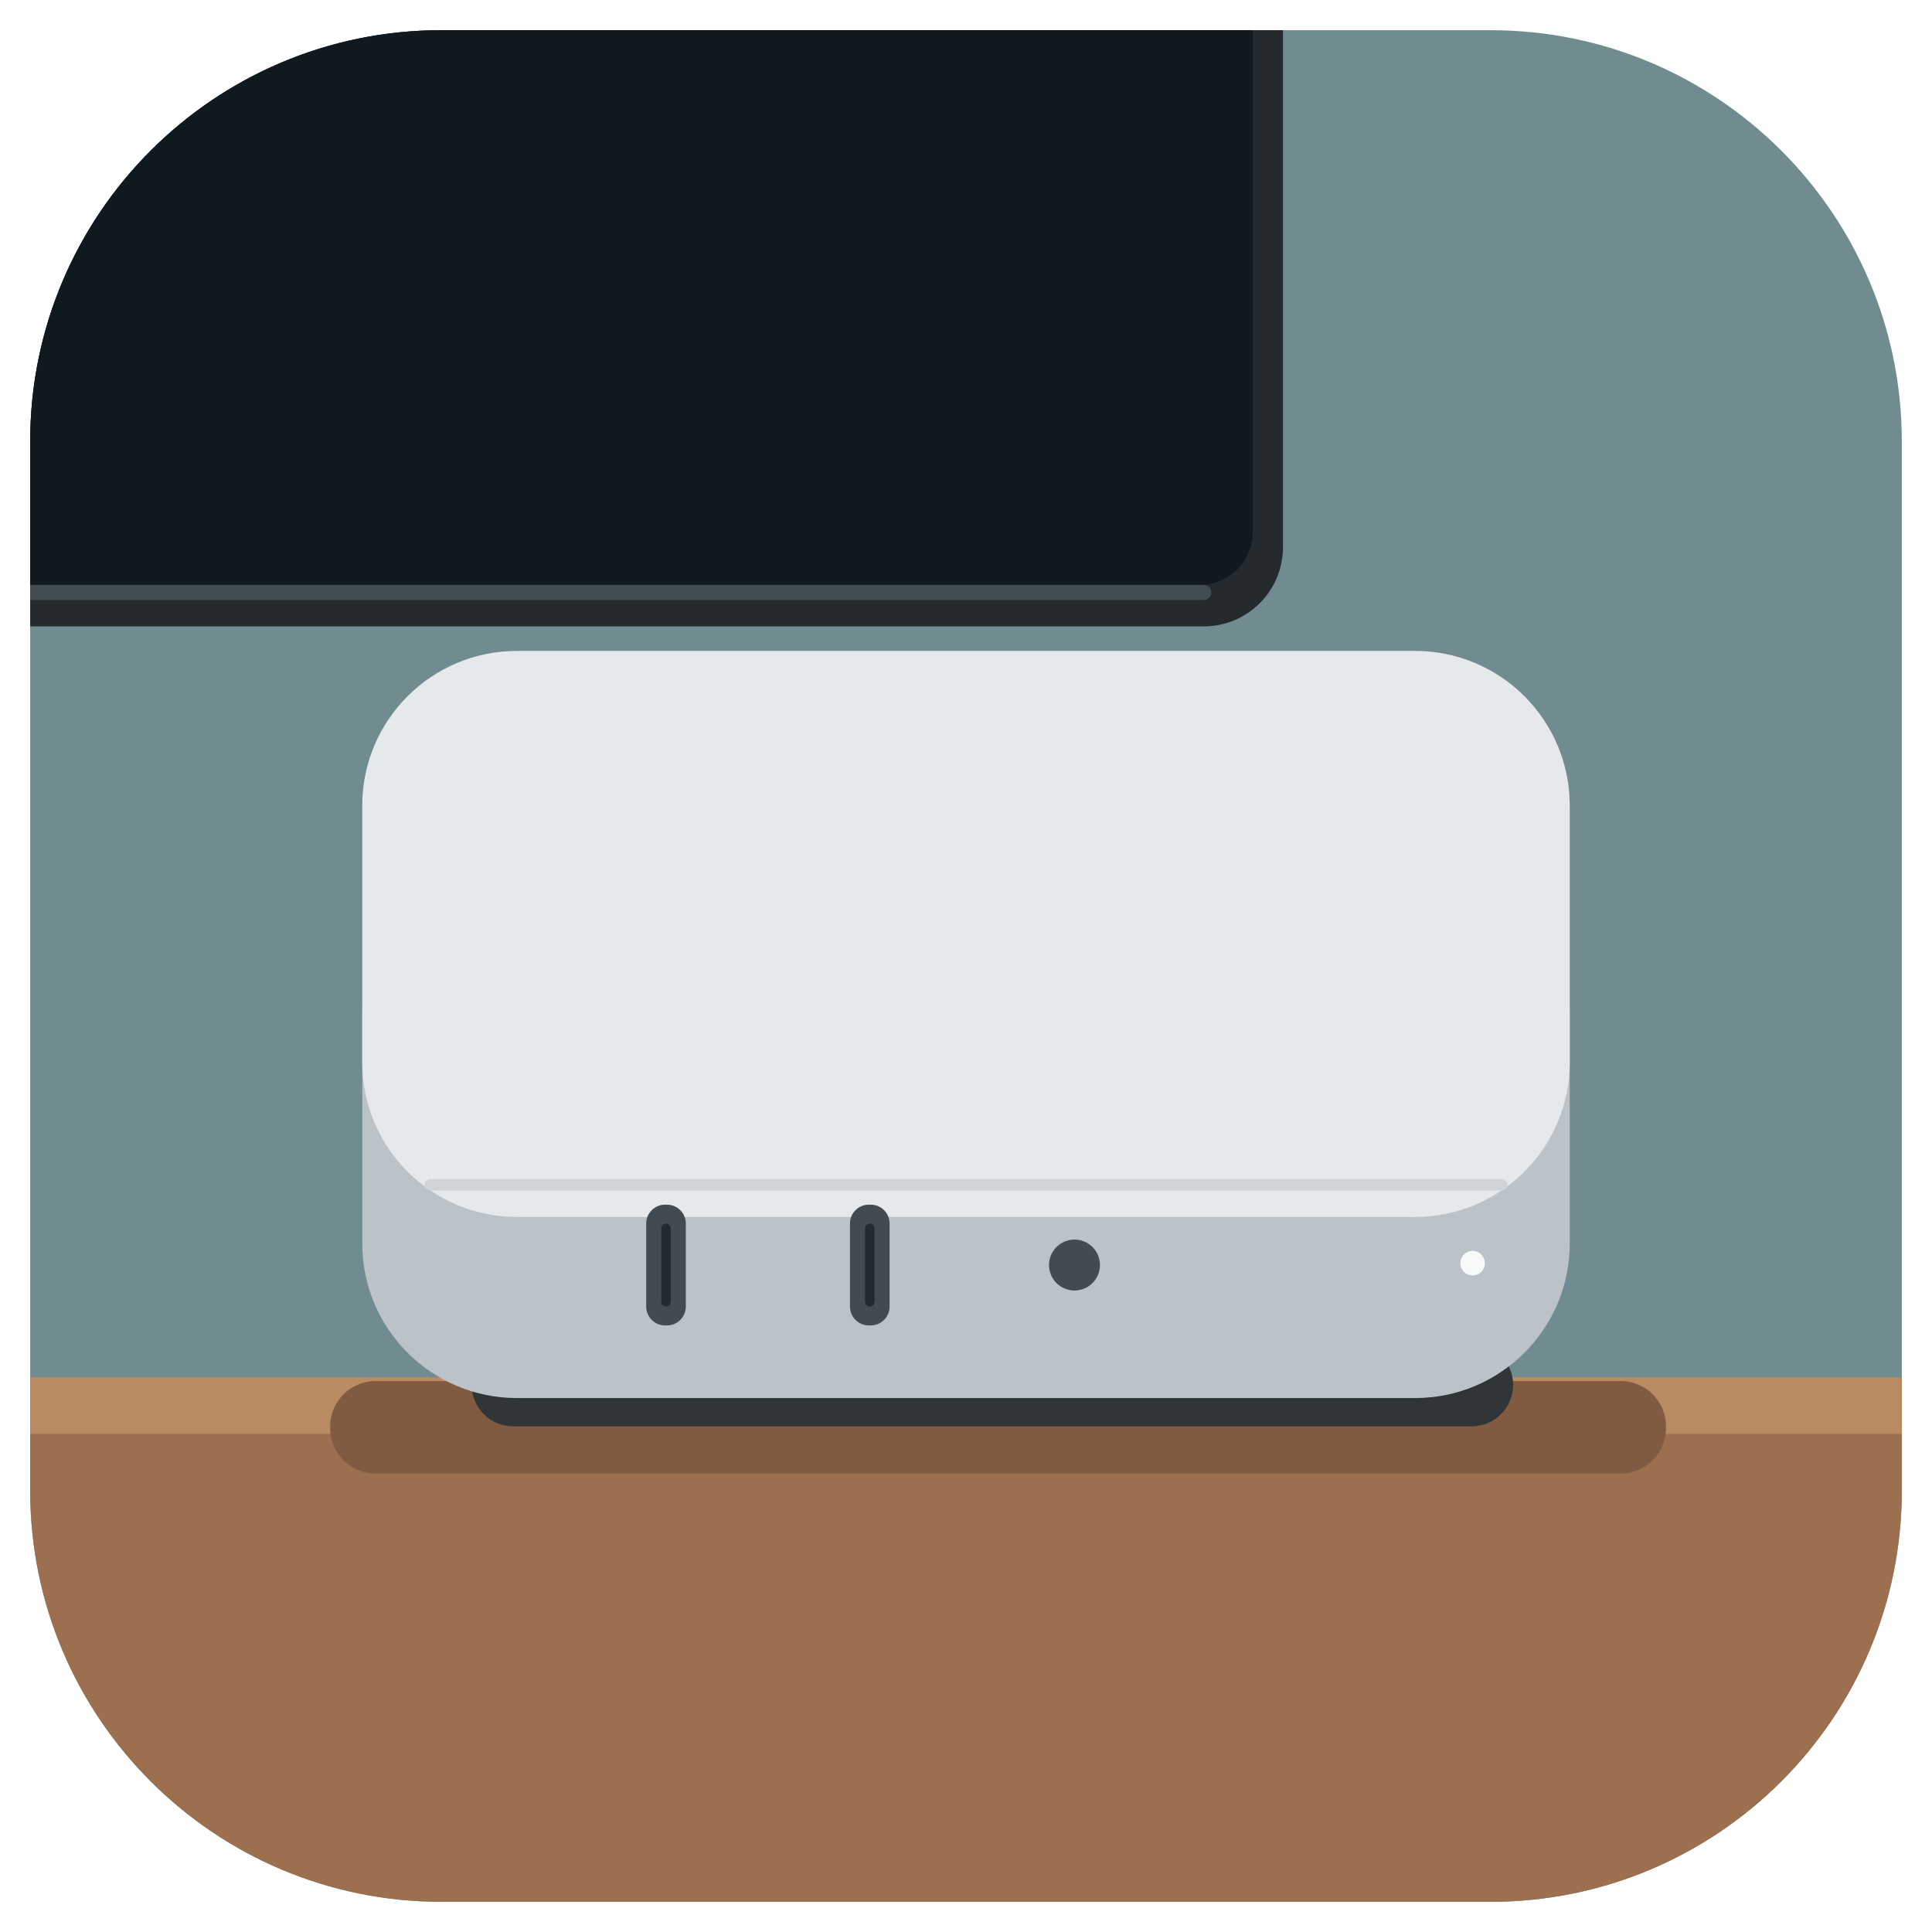
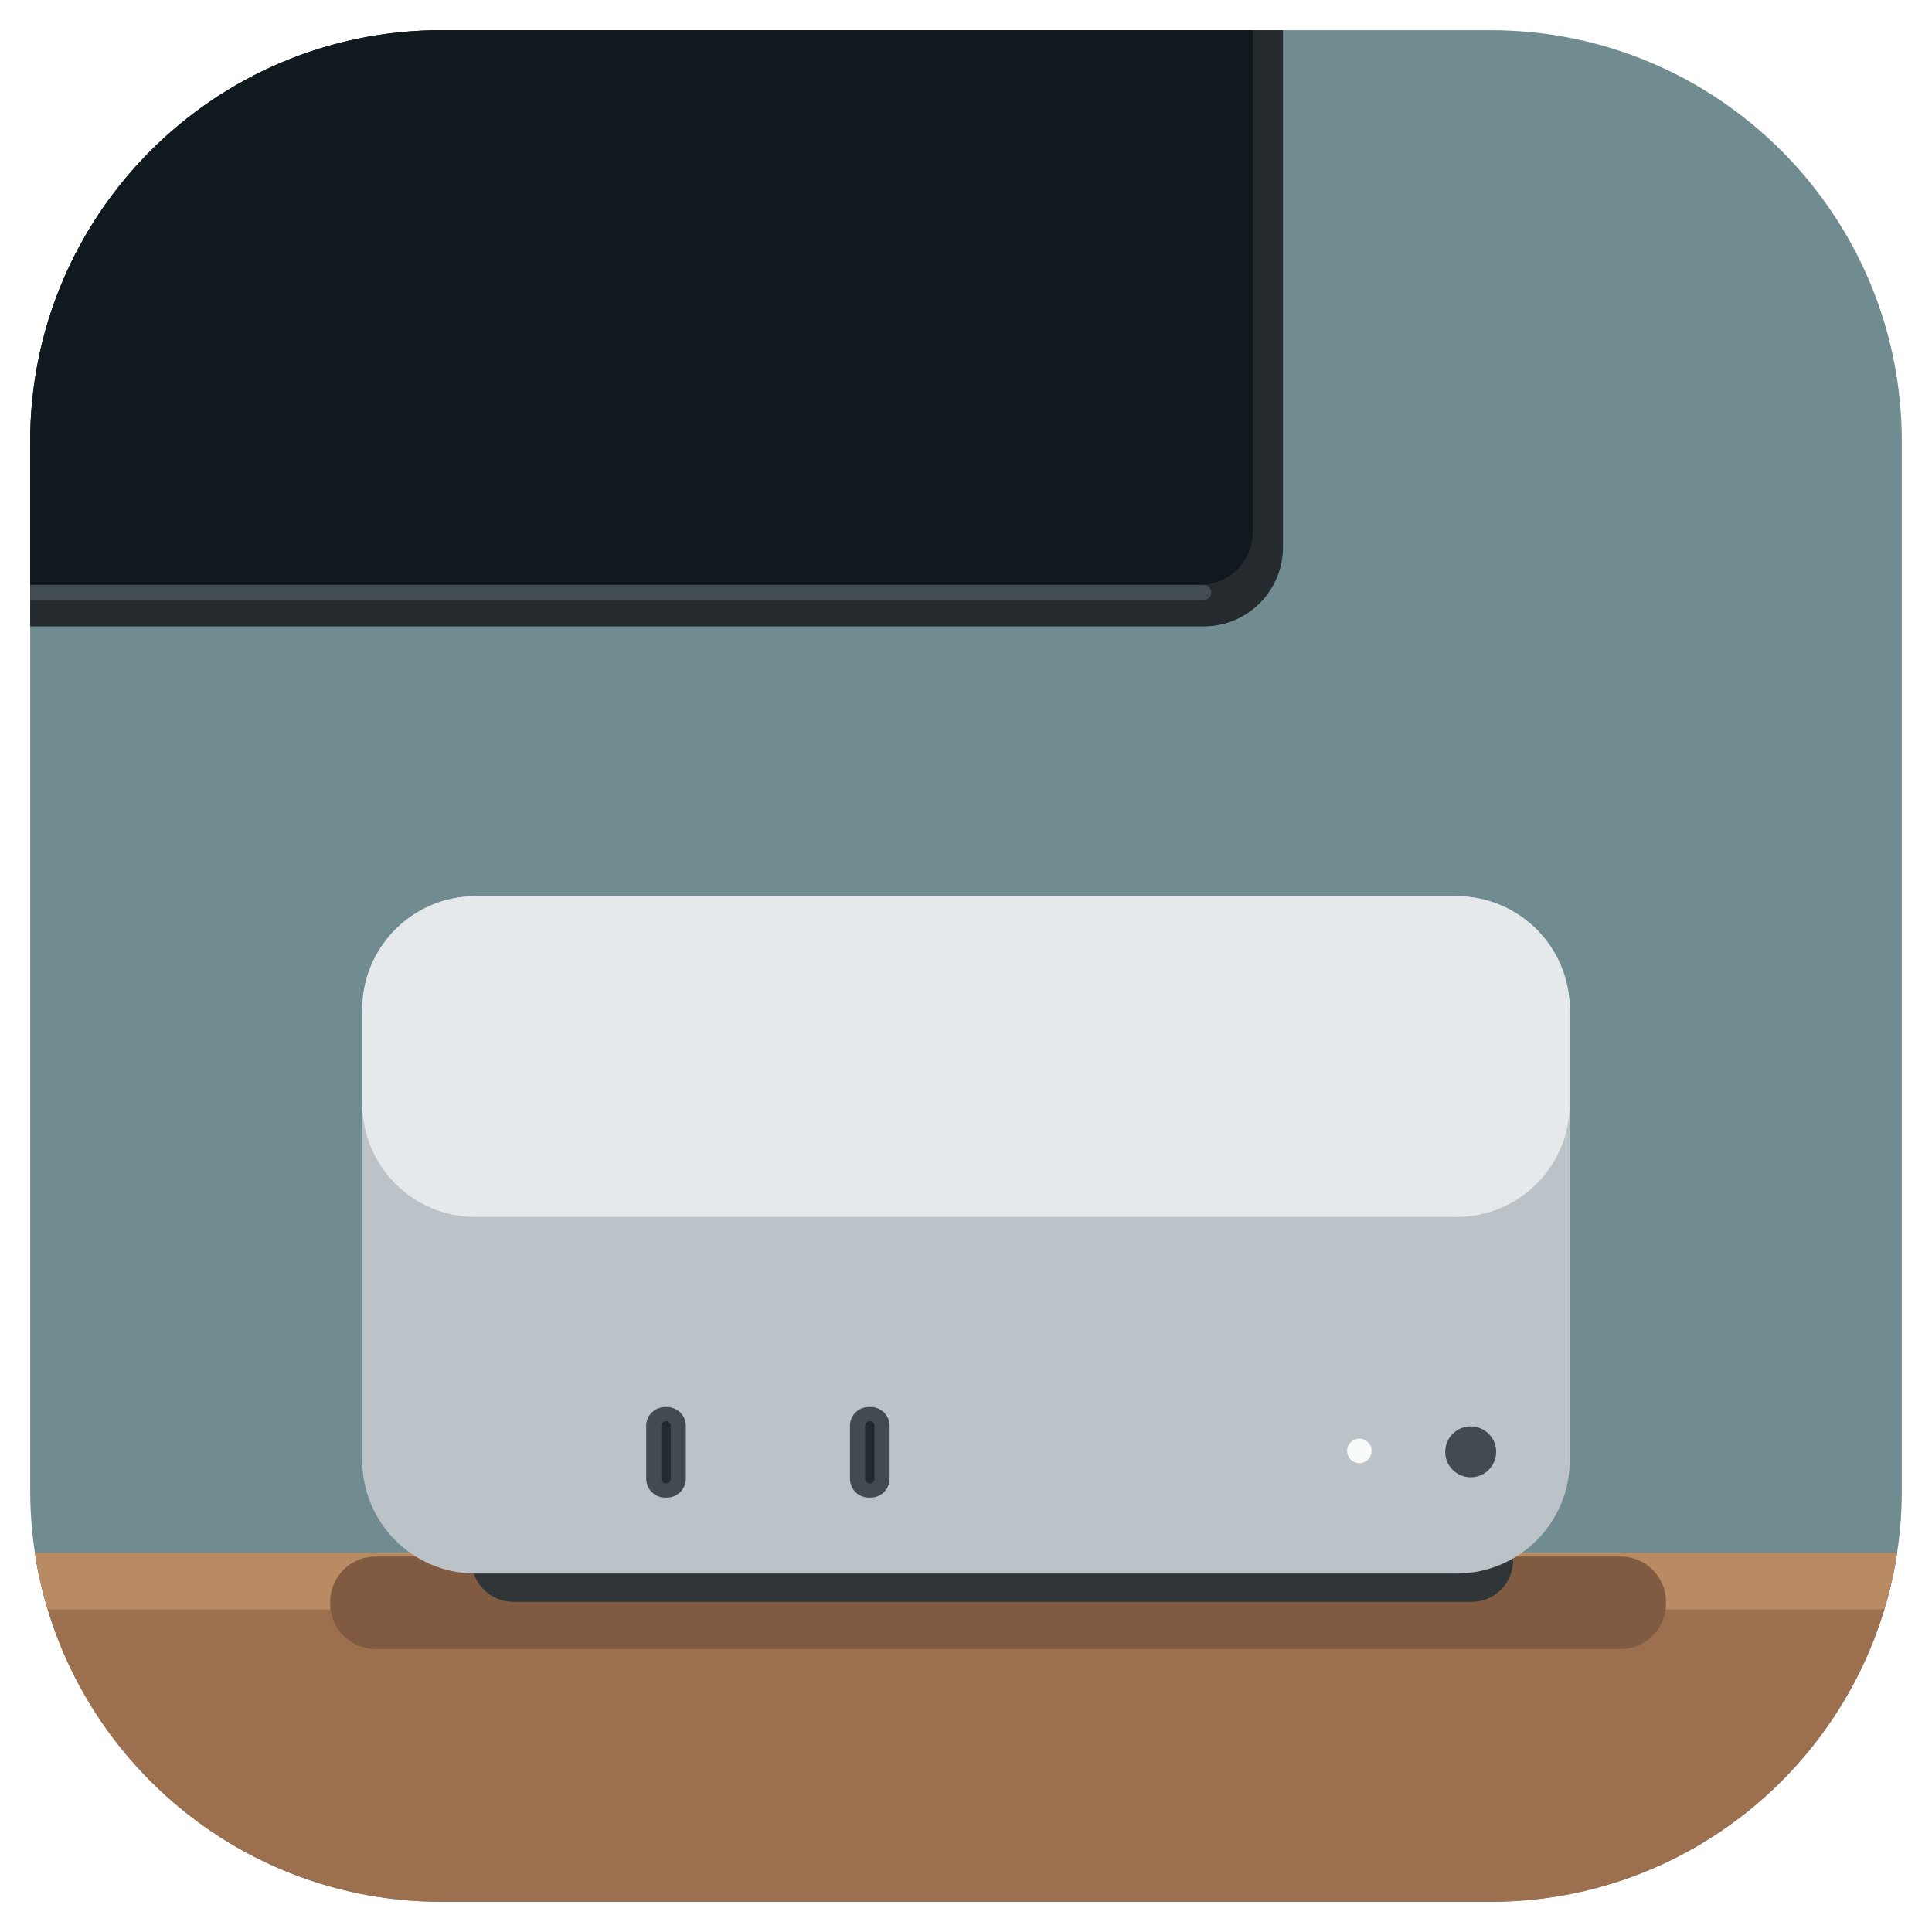
<svg xmlns="http://www.w3.org/2000/svg" width="1024" height="1024" viewBox="0 0 1024 1024" role="img" aria-labelledby="title desc">
  <defs>
    <clipPath id="tile">
      <rect x="16" y="16" width="992" height="992" rx="218" />
    </clipPath>
  </defs>
  <g clip-path="url(#tile)">
    <rect x="16" y="16" width="992" height="992" fill="#718c91" />
    <rect x="-160" y="-130" width="840" height="462" rx="42" fill="#242a2d" />
    <rect x="-144" y="-114" width="808" height="424" rx="28" fill="#10191e" />
    <rect x="-100" y="310" width="742" height="8" rx="4" fill="#424d52" />
-     <rect x="16" y="730" width="992" height="278" fill="#9c704e" />
-     <rect x="16" y="730" width="992" height="30" fill="#b88b62" />
-     <rect x="175" y="732" width="708" height="49" rx="24" fill="#815b41" />
-     <rect x="250" y="712" width="552" height="44" rx="22" fill="#303638" />
-     <rect x="192" y="455" width="640" height="286" rx="82" fill="#bcc3c8" />
-     <rect x="192" y="345" width="640" height="300" rx="82" fill="#e6e9eb" />
-     <rect x="225" y="625" width="574" height="6" rx="3" fill="#ced4d8" />
+     <rect x="16" y="823" width="992" height="185" fill="#9c704e" />
+     <rect x="16" y="823" width="992" height="30" fill="#b88b62" />
+     <rect x="175" y="825" width="708" height="49" rx="24" fill="#815b41" />
+     <rect x="250" y="805" width="552" height="44" rx="22" fill="#303638" />
+     <rect x="192" y="475" width="640" height="359" rx="60" fill="#bcc3c8" />
+     <rect x="192" y="475" width="640" height="170" rx="60" fill="#e6e9eb" />
    <g fill="#424b52">
-       <rect x="342.5" y="638.5" width="21" height="64" rx="10" />
-       <rect x="450.5" y="638.5" width="21" height="64" rx="10" />
-       <circle cx="569.5" cy="670.5" r="13.5" />
+       <rect x="342.5" y="745.75" width="21" height="48" rx="10" />
+       <rect x="450.5" y="745.75" width="21" height="48" rx="10" />
+       <circle cx="779.5" cy="769.5" r="13.5" />
    </g>
    <g fill="#202a30">
-       <rect x="350.5" y="648.5" width="5" height="44" rx="2.5" />
-       <rect x="458.5" y="648.5" width="5" height="44" rx="2.5" />
+       <rect x="350.5" y="753.25" width="5" height="33" rx="2.5" />
+       <rect x="458.5" y="753.25" width="5" height="33" rx="2.5" />
    </g>
-     <circle cx="780.5" cy="669.5" r="6.5" fill="#f7faf8" />
+     <circle cx="720.5" cy="769" r="6.5" fill="#f7faf8" />
  </g>
</svg>
